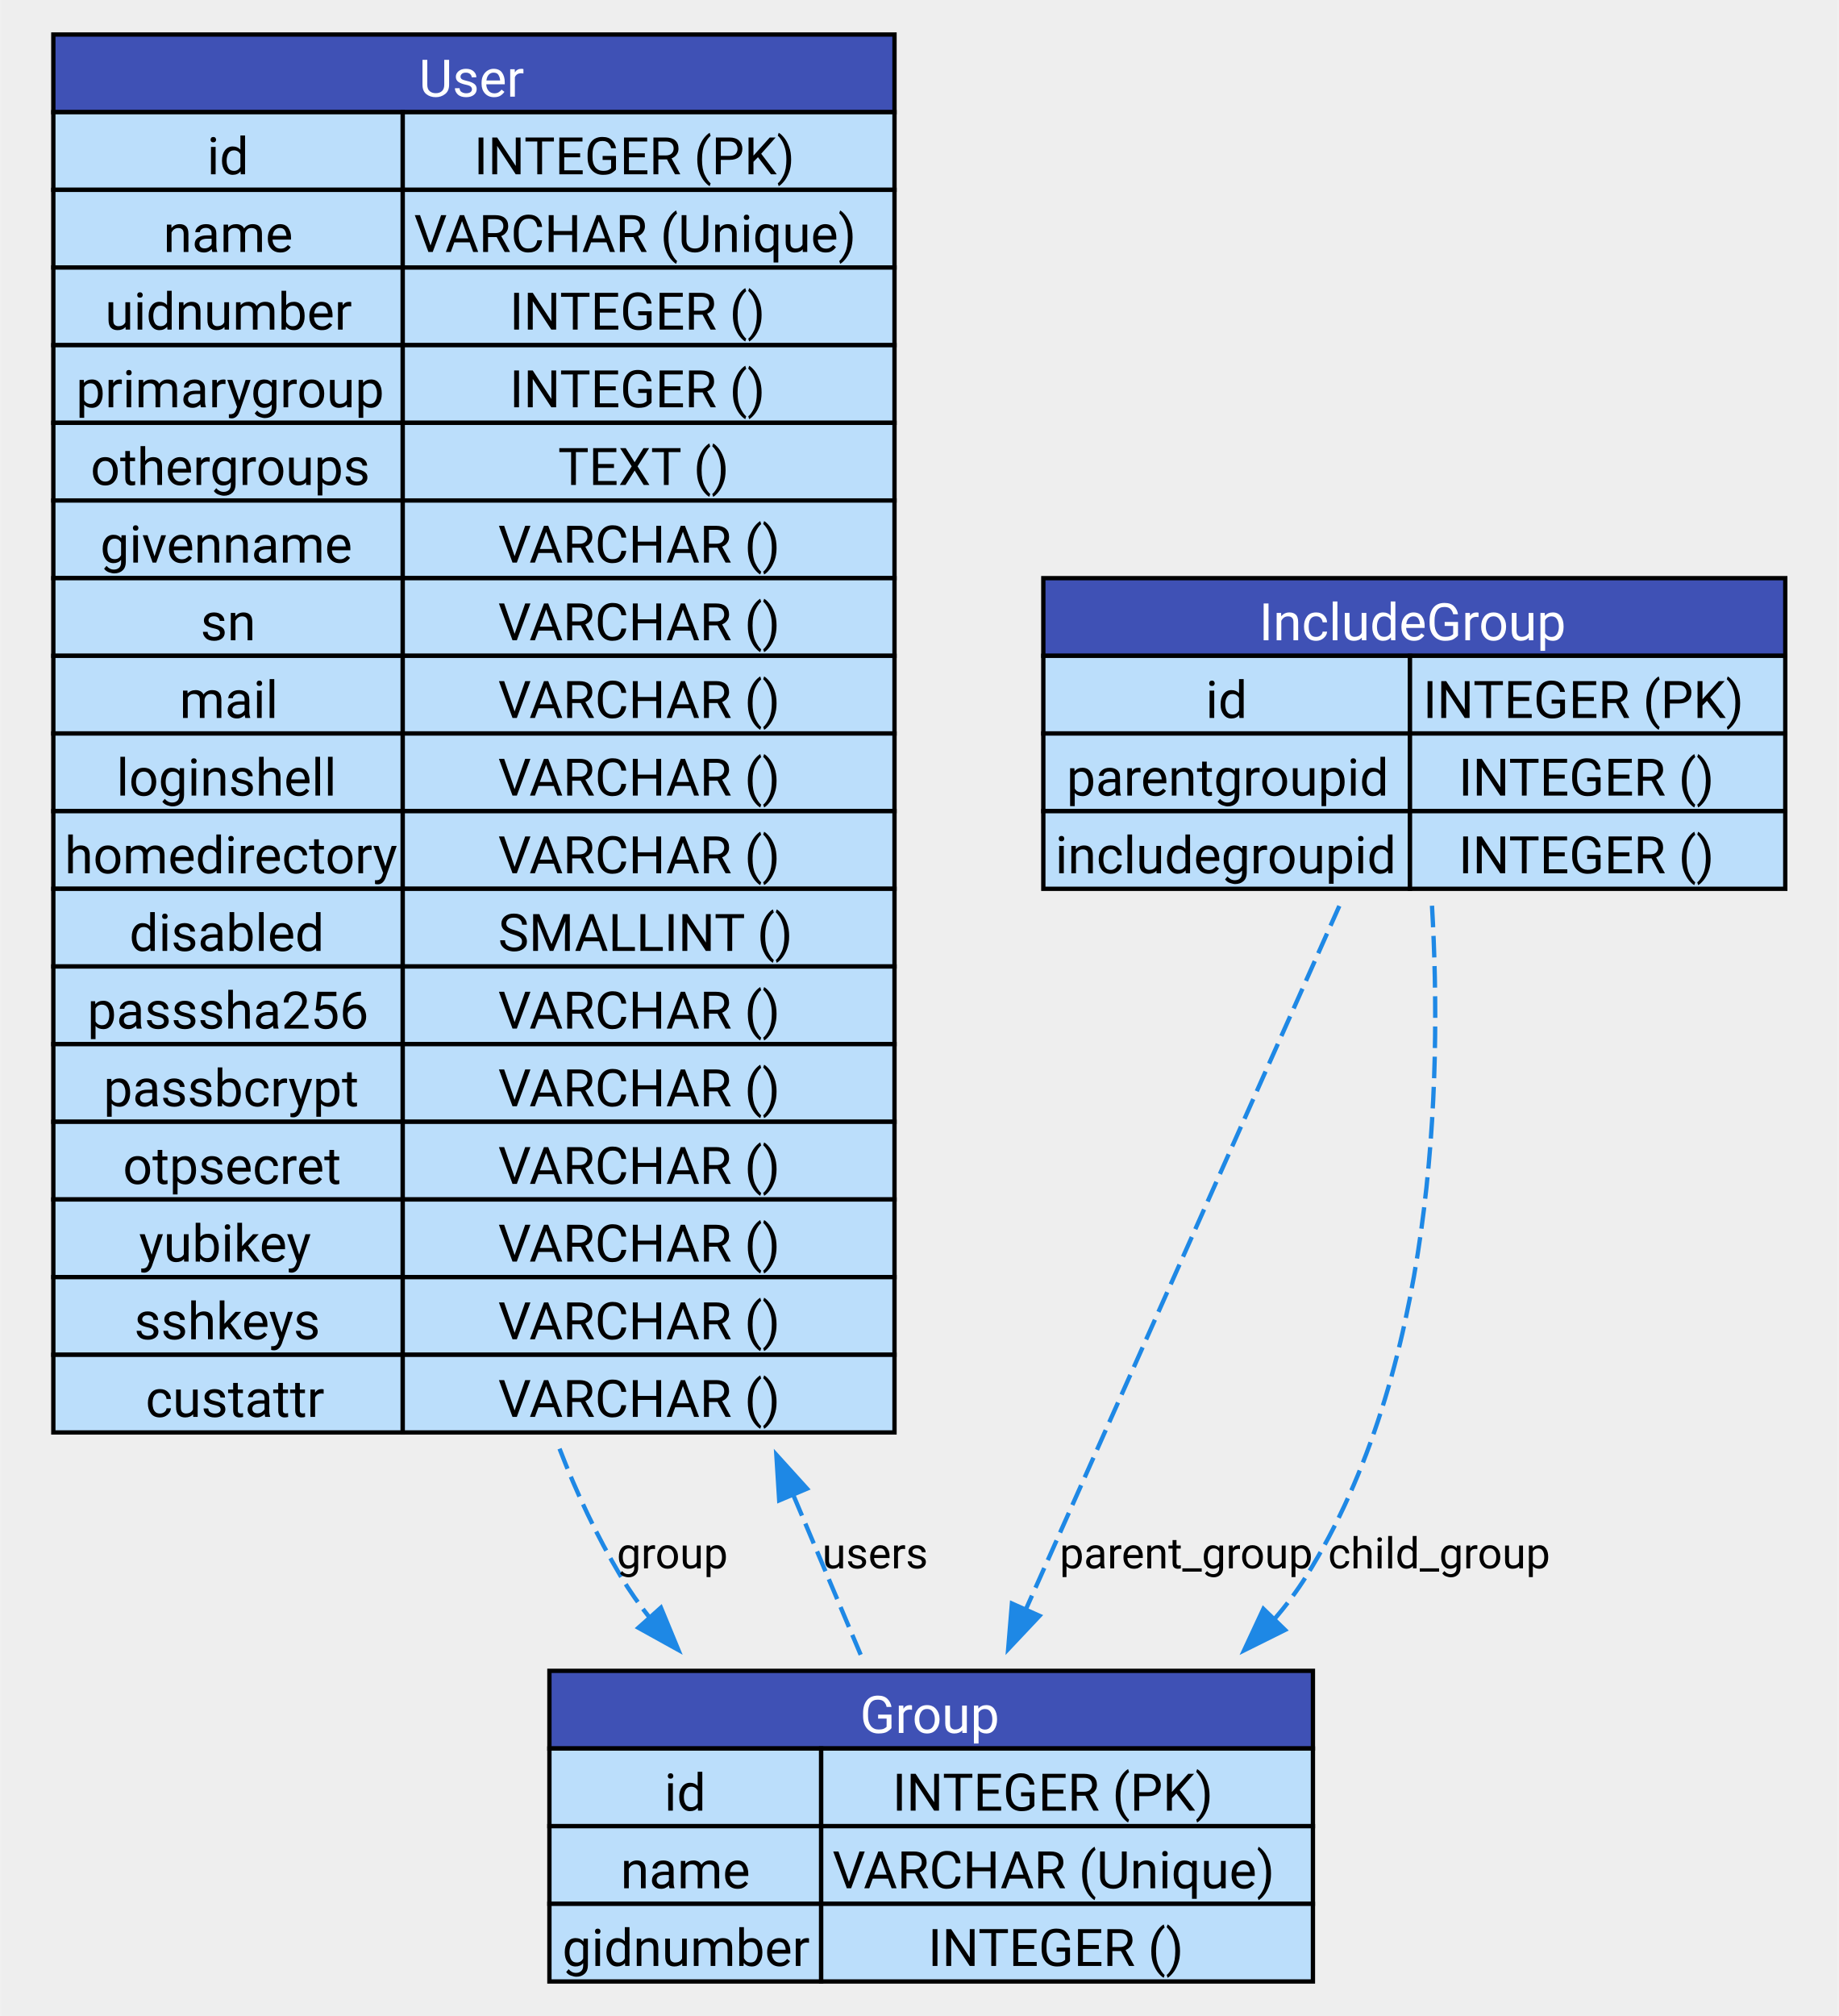
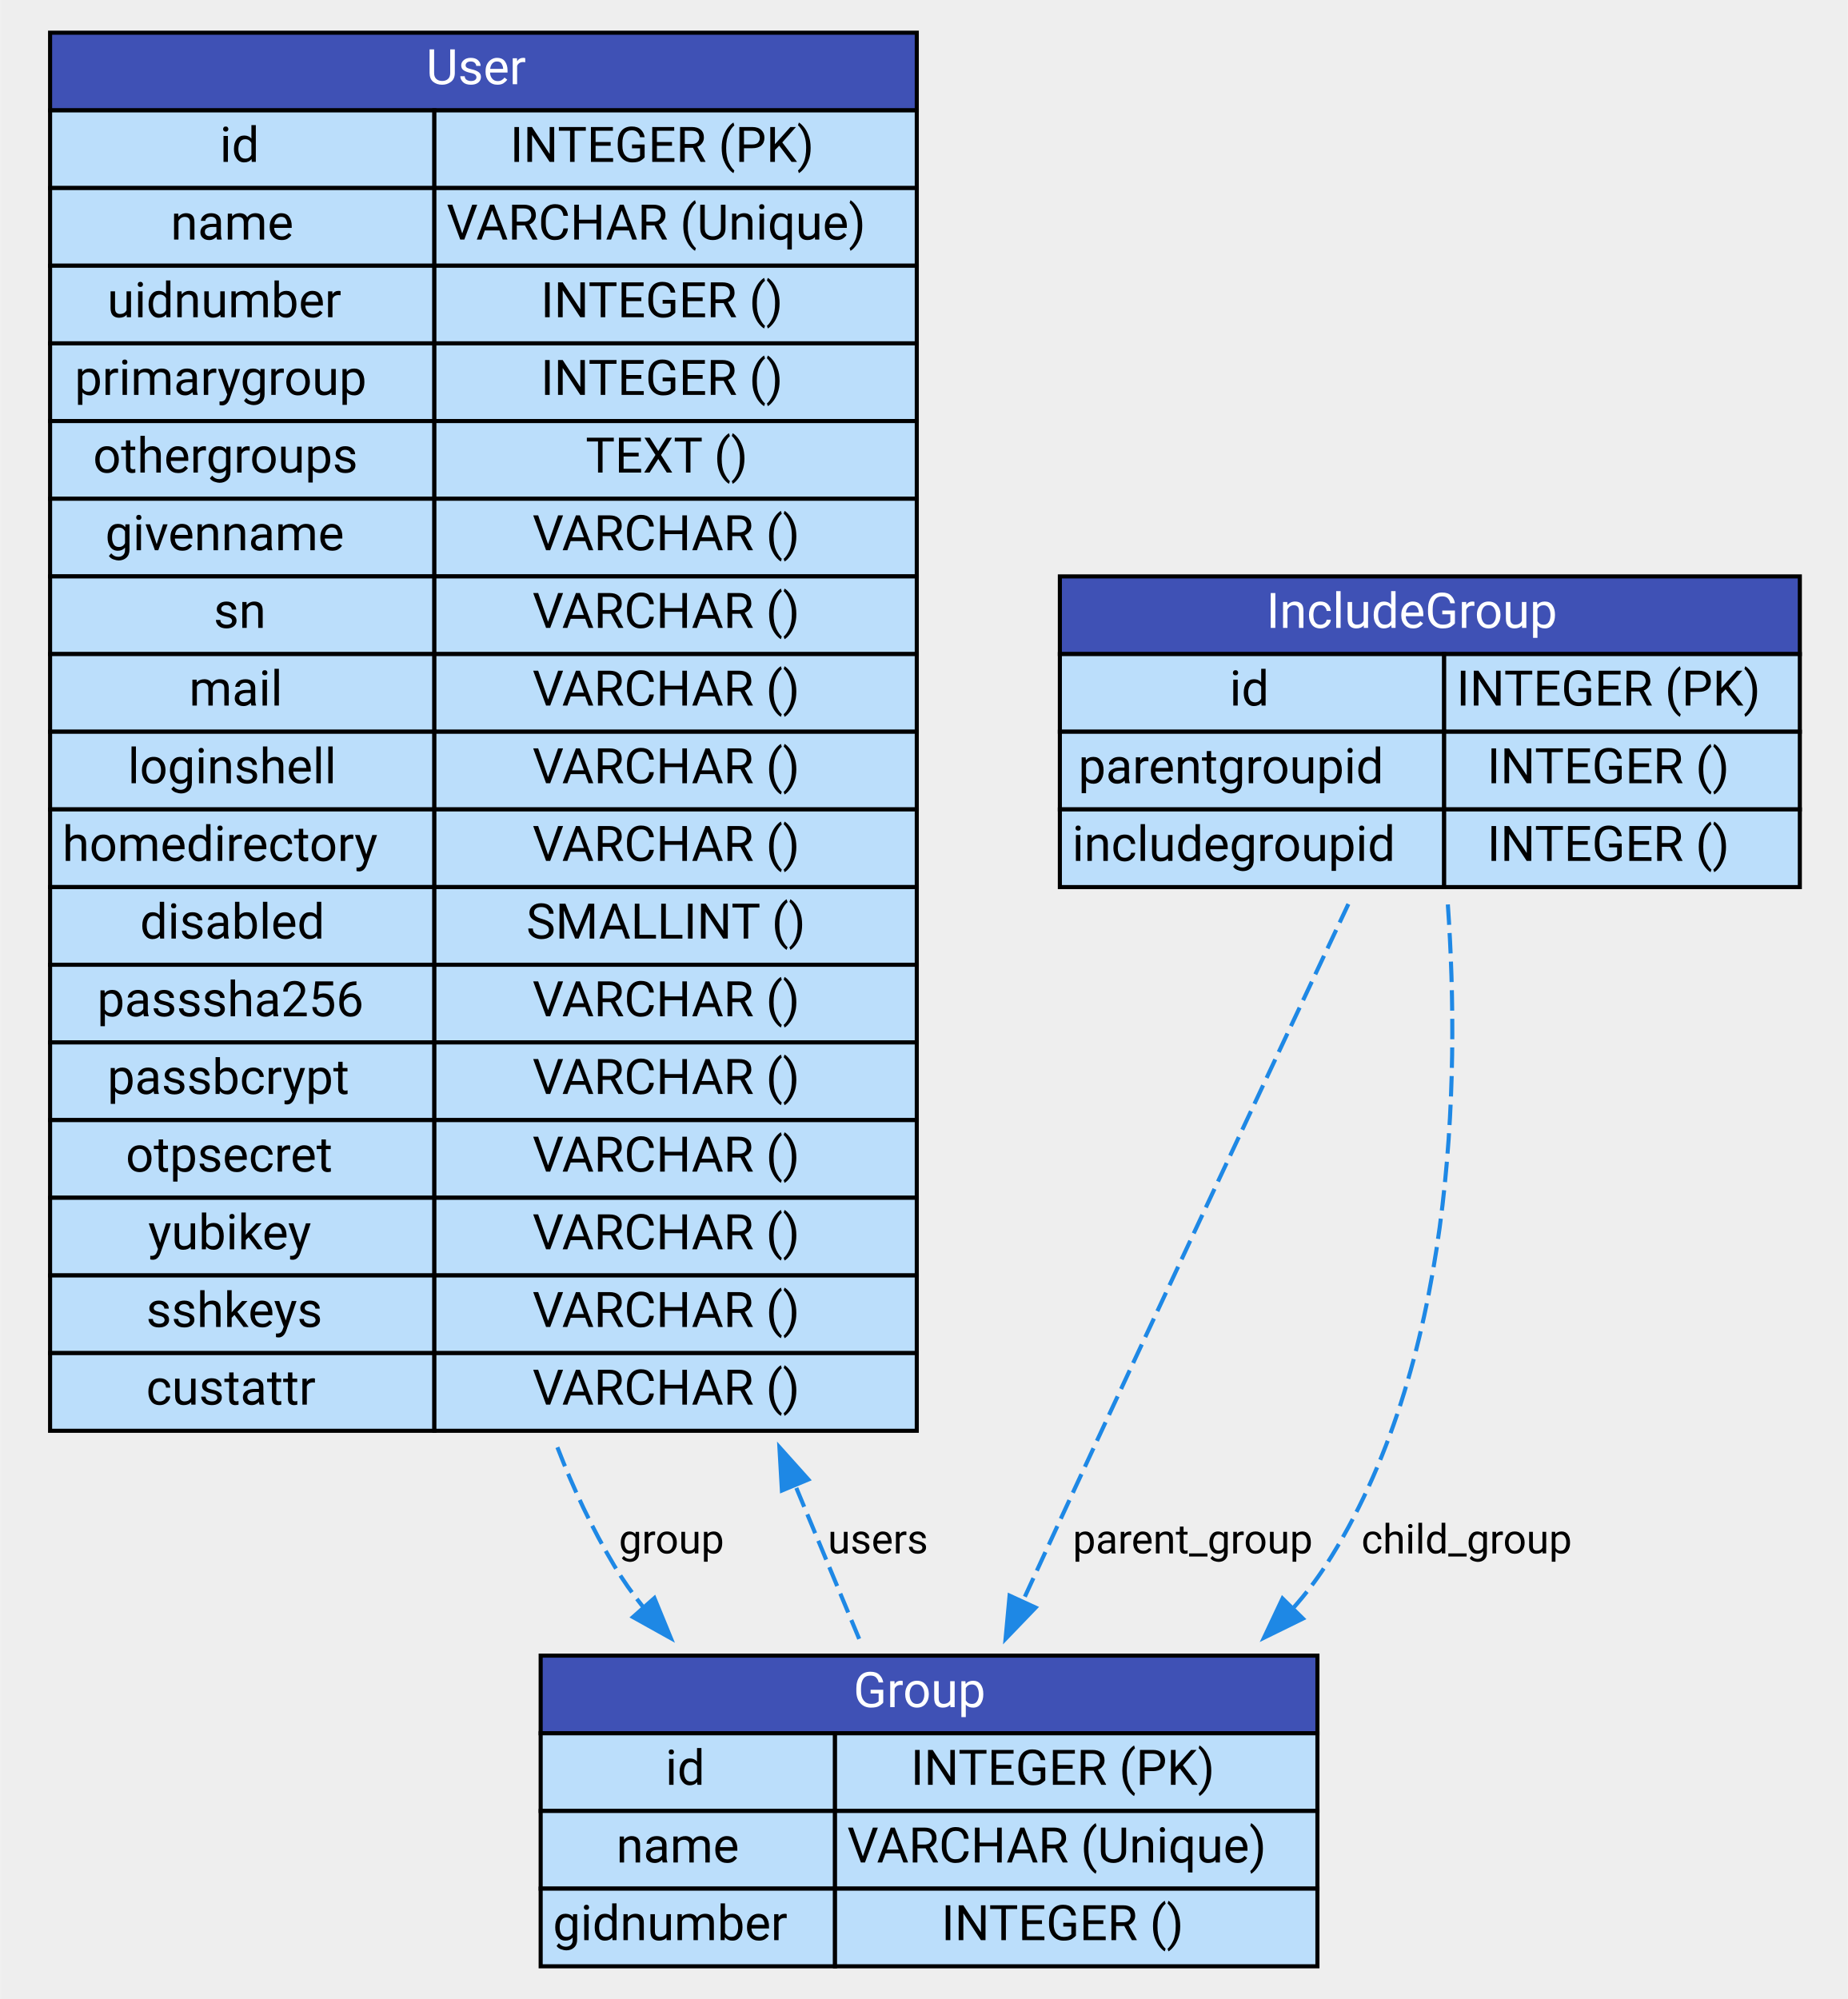
- <svg xmlns="http://www.w3.org/2000/svg" xmlns:xlink="http://www.w3.org/1999/xlink" width="426pt" height="467pt" viewBox="0.00 0.00 425.50 467.25">
-   <g id="graph0" class="graph" transform="scale(1 1) rotate(0) translate(4 463.25)">
-     <polygon fill="#eeeeee" stroke="none" points="-4,4 -4,-463.25 421.5,-463.25 421.5,4 -4,4" />
+ <svg xmlns="http://www.w3.org/2000/svg" xmlns:xlink="http://www.w3.org/1999/xlink" width="452pt" height="489pt" viewBox="0.00 0.00 451.50 489.00">
+   <g id="graph0" class="graph" transform="scale(1 1) rotate(0) translate(4 485)">
+     <polygon fill="#eeeeee" stroke="transparent" points="-4,4 -4,-485 447.5,-485 447.5,4 -4,4" />
    <g id="node1" class="node">
      <g id="a_node1">
        <a xlink:href="http://User_details.html" xlink:title="&lt;TABLE&gt;">
-           <polygon fill="#3f51b5" stroke="none" points="8,-437.25 8,-455.25 203,-455.25 203,-437.25 8,-437.25" />
-           <polygon fill="none" stroke="black" points="8,-437.25 8,-455.25 203,-455.25 203,-437.25 8,-437.25" />
-           <text text-anchor="start" x="92.75" y="-440.85" font-family="Roboto" font-size="12.00" fill="white">User</text>
-           <polygon fill="#bbdefb" stroke="none" points="8,-419.25 8,-437.25 89,-437.25 89,-419.25 8,-419.25" />
-           <polygon fill="none" stroke="black" points="8,-419.25 8,-437.25 89,-437.25 89,-419.25 8,-419.25" />
-           <text text-anchor="start" x="43.62" y="-422.85" font-family="Roboto" font-size="12.00">id</text>
-           <polygon fill="#bbdefb" stroke="none" points="89,-419.25 89,-437.25 203,-437.25 203,-419.25 89,-419.25" />
-           <polygon fill="none" stroke="black" points="89,-419.25 89,-437.25 203,-437.25 203,-419.25 89,-419.25" />
-           <text text-anchor="start" x="105.5" y="-422.85" font-family="Roboto" font-size="12.00">INTEGER (PK)</text>
-           <polygon fill="#bbdefb" stroke="none" points="8,-401.25 8,-419.25 89,-419.25 89,-401.25 8,-401.25" />
-           <polygon fill="none" stroke="black" points="8,-401.25 8,-419.25 89,-419.25 89,-401.25 8,-401.25" />
-           <text text-anchor="start" x="33.5" y="-404.85" font-family="Roboto" font-size="12.00">name</text>
-           <polygon fill="#bbdefb" stroke="none" points="89,-401.25 89,-419.25 203,-419.25 203,-401.25 89,-401.25" />
-           <polygon fill="none" stroke="black" points="89,-401.25 89,-419.25 203,-419.25 203,-401.25 89,-401.25" />
-           <text text-anchor="start" x="91.62" y="-404.85" font-family="Roboto" font-size="12.00">VARCHAR (Unique)</text>
-           <polygon fill="#bbdefb" stroke="none" points="8,-383.25 8,-401.25 89,-401.25 89,-383.25 8,-383.25" />
-           <polygon fill="none" stroke="black" points="8,-383.25 8,-401.25 89,-401.25 89,-383.25 8,-383.25" />
-           <text text-anchor="start" x="20" y="-386.85" font-family="Roboto" font-size="12.00">uidnumber</text>
-           <polygon fill="#bbdefb" stroke="none" points="89,-383.25 89,-401.25 203,-401.25 203,-383.25 89,-383.25" />
-           <polygon fill="none" stroke="black" points="89,-383.25 89,-401.25 203,-401.25 203,-383.25 89,-383.25" />
-           <text text-anchor="start" x="113.75" y="-386.85" font-family="Roboto" font-size="12.00">INTEGER ()</text>
-           <polygon fill="#bbdefb" stroke="none" points="8,-365.25 8,-383.25 89,-383.25 89,-365.25 8,-365.25" />
-           <polygon fill="none" stroke="black" points="8,-365.25 8,-383.25 89,-383.25 89,-365.25 8,-365.25" />
-           <text text-anchor="start" x="13.25" y="-368.85" font-family="Roboto" font-size="12.00">primarygroup</text>
-           <polygon fill="#bbdefb" stroke="none" points="89,-365.25 89,-383.25 203,-383.25 203,-365.25 89,-365.25" />
-           <polygon fill="none" stroke="black" points="89,-365.25 89,-383.25 203,-383.25 203,-365.25 89,-365.25" />
-           <text text-anchor="start" x="113.75" y="-368.85" font-family="Roboto" font-size="12.00">INTEGER ()</text>
-           <polygon fill="#bbdefb" stroke="none" points="8,-347.25 8,-365.25 89,-365.25 89,-347.25 8,-347.25" />
-           <polygon fill="none" stroke="black" points="8,-347.25 8,-365.25 89,-365.25 89,-347.25 8,-347.25" />
-           <text text-anchor="start" x="16.62" y="-350.85" font-family="Roboto" font-size="12.00">othergroups</text>
-           <polygon fill="#bbdefb" stroke="none" points="89,-347.25 89,-365.25 203,-365.25 203,-347.25 89,-347.25" />
-           <polygon fill="none" stroke="black" points="89,-347.25 89,-365.25 203,-365.25 203,-347.25 89,-347.25" />
-           <text text-anchor="start" x="125" y="-350.85" font-family="Roboto" font-size="12.00">TEXT ()</text>
-           <polygon fill="#bbdefb" stroke="none" points="8,-329.25 8,-347.25 89,-347.25 89,-329.25 8,-329.25" />
-           <polygon fill="none" stroke="black" points="8,-329.25 8,-347.25 89,-347.25 89,-329.25 8,-329.25" />
-           <text text-anchor="start" x="18.88" y="-332.85" font-family="Roboto" font-size="12.00">givenname</text>
-           <polygon fill="#bbdefb" stroke="none" points="89,-329.25 89,-347.25 203,-347.25 203,-329.25 89,-329.25" />
-           <polygon fill="none" stroke="black" points="89,-329.25 89,-347.25 203,-347.25 203,-329.25 89,-329.25" />
-           <text text-anchor="start" x="111.12" y="-332.85" font-family="Roboto" font-size="12.00">VARCHAR ()</text>
-           <polygon fill="#bbdefb" stroke="none" points="8,-311.25 8,-329.25 89,-329.25 89,-311.25 8,-311.25" />
-           <polygon fill="none" stroke="black" points="8,-311.25 8,-329.25 89,-329.25 89,-311.25 8,-311.25" />
-           <text text-anchor="start" x="42.12" y="-314.85" font-family="Roboto" font-size="12.00">sn</text>
-           <polygon fill="#bbdefb" stroke="none" points="89,-311.25 89,-329.25 203,-329.25 203,-311.25 89,-311.25" />
-           <polygon fill="none" stroke="black" points="89,-311.25 89,-329.25 203,-329.25 203,-311.25 89,-311.25" />
-           <text text-anchor="start" x="111.12" y="-314.85" font-family="Roboto" font-size="12.00">VARCHAR ()</text>
-           <polygon fill="#bbdefb" stroke="none" points="8,-293.25 8,-311.25 89,-311.25 89,-293.25 8,-293.25" />
-           <polygon fill="none" stroke="black" points="8,-293.25 8,-311.25 89,-311.25 89,-293.25 8,-293.25" />
-           <text text-anchor="start" x="37.25" y="-296.85" font-family="Roboto" font-size="12.00">mail</text>
-           <polygon fill="#bbdefb" stroke="none" points="89,-293.25 89,-311.25 203,-311.25 203,-293.25 89,-293.25" />
-           <polygon fill="none" stroke="black" points="89,-293.25 89,-311.25 203,-311.25 203,-293.25 89,-293.25" />
-           <text text-anchor="start" x="111.12" y="-296.85" font-family="Roboto" font-size="12.00">VARCHAR ()</text>
-           <polygon fill="#bbdefb" stroke="none" points="8,-275.25 8,-293.25 89,-293.25 89,-275.25 8,-275.25" />
-           <polygon fill="none" stroke="black" points="8,-275.25 8,-293.25 89,-293.25 89,-275.25 8,-275.25" />
-           <text text-anchor="start" x="22.62" y="-278.85" font-family="Roboto" font-size="12.00">loginshell</text>
-           <polygon fill="#bbdefb" stroke="none" points="89,-275.25 89,-293.25 203,-293.25 203,-275.25 89,-275.25" />
-           <polygon fill="none" stroke="black" points="89,-275.25 89,-293.25 203,-293.25 203,-275.25 89,-275.25" />
-           <text text-anchor="start" x="111.12" y="-278.85" font-family="Roboto" font-size="12.00">VARCHAR ()</text>
-           <polygon fill="#bbdefb" stroke="none" points="8,-257.25 8,-275.25 89,-275.25 89,-257.25 8,-257.25" />
-           <polygon fill="none" stroke="black" points="8,-257.25 8,-275.25 89,-275.25 89,-257.25 8,-257.25" />
-           <text text-anchor="start" x="10.62" y="-260.85" font-family="Roboto" font-size="12.00">homedirectory</text>
-           <polygon fill="#bbdefb" stroke="none" points="89,-257.25 89,-275.25 203,-275.25 203,-257.25 89,-257.25" />
-           <polygon fill="none" stroke="black" points="89,-257.25 89,-275.25 203,-275.25 203,-257.25 89,-257.25" />
-           <text text-anchor="start" x="111.12" y="-260.85" font-family="Roboto" font-size="12.00">VARCHAR ()</text>
-           <polygon fill="#bbdefb" stroke="none" points="8,-239.25 8,-257.25 89,-257.25 89,-239.25 8,-239.25" />
-           <polygon fill="none" stroke="black" points="8,-239.25 8,-257.25 89,-257.25 89,-239.25 8,-239.25" />
-           <text text-anchor="start" x="25.62" y="-242.85" font-family="Roboto" font-size="12.00">disabled</text>
-           <polygon fill="#bbdefb" stroke="none" points="89,-239.25 89,-257.25 203,-257.25 203,-239.25 89,-239.25" />
-           <polygon fill="none" stroke="black" points="89,-239.25 89,-257.25 203,-257.25 203,-239.25 89,-239.25" />
-           <text text-anchor="start" x="111.12" y="-242.85" font-family="Roboto" font-size="12.00">SMALLINT ()</text>
-           <polygon fill="#bbdefb" stroke="none" points="8,-221.25 8,-239.25 89,-239.25 89,-221.25 8,-221.25" />
-           <polygon fill="none" stroke="black" points="8,-221.25 8,-239.25 89,-239.25 89,-221.25 8,-221.25" />
-           <text text-anchor="start" x="15.88" y="-224.85" font-family="Roboto" font-size="12.00">passsha256</text>
-           <polygon fill="#bbdefb" stroke="none" points="89,-221.25 89,-239.25 203,-239.25 203,-221.25 89,-221.25" />
-           <polygon fill="none" stroke="black" points="89,-221.25 89,-239.25 203,-239.25 203,-221.25 89,-221.25" />
-           <text text-anchor="start" x="111.12" y="-224.85" font-family="Roboto" font-size="12.00">VARCHAR ()</text>
-           <polygon fill="#bbdefb" stroke="none" points="8,-203.25 8,-221.25 89,-221.25 89,-203.25 8,-203.25" />
-           <polygon fill="none" stroke="black" points="8,-203.25 8,-221.25 89,-221.25 89,-203.25 8,-203.25" />
-           <text text-anchor="start" x="19.62" y="-206.85" font-family="Roboto" font-size="12.00">passbcrypt</text>
-           <polygon fill="#bbdefb" stroke="none" points="89,-203.25 89,-221.25 203,-221.25 203,-203.25 89,-203.25" />
-           <polygon fill="none" stroke="black" points="89,-203.25 89,-221.25 203,-221.25 203,-203.25 89,-203.25" />
-           <text text-anchor="start" x="111.12" y="-206.85" font-family="Roboto" font-size="12.00">VARCHAR ()</text>
-           <polygon fill="#bbdefb" stroke="none" points="8,-185.25 8,-203.25 89,-203.25 89,-185.25 8,-185.25" />
-           <polygon fill="none" stroke="black" points="8,-185.25 8,-203.25 89,-203.25 89,-185.25 8,-185.25" />
-           <text text-anchor="start" x="24.12" y="-188.85" font-family="Roboto" font-size="12.00">otpsecret</text>
-           <polygon fill="#bbdefb" stroke="none" points="89,-185.25 89,-203.25 203,-203.25 203,-185.25 89,-185.25" />
-           <polygon fill="none" stroke="black" points="89,-185.25 89,-203.25 203,-203.25 203,-185.25 89,-185.25" />
-           <text text-anchor="start" x="111.12" y="-188.85" font-family="Roboto" font-size="12.00">VARCHAR ()</text>
-           <polygon fill="#bbdefb" stroke="none" points="8,-167.25 8,-185.25 89,-185.25 89,-167.25 8,-167.25" />
-           <polygon fill="none" stroke="black" points="8,-167.25 8,-185.25 89,-185.25 89,-167.25 8,-167.25" />
-           <text text-anchor="start" x="27.88" y="-170.85" font-family="Roboto" font-size="12.00">yubikey</text>
-           <polygon fill="#bbdefb" stroke="none" points="89,-167.25 89,-185.25 203,-185.25 203,-167.25 89,-167.25" />
-           <polygon fill="none" stroke="black" points="89,-167.25 89,-185.25 203,-185.25 203,-167.25 89,-167.25" />
-           <text text-anchor="start" x="111.12" y="-170.85" font-family="Roboto" font-size="12.00">VARCHAR ()</text>
-           <polygon fill="#bbdefb" stroke="none" points="8,-149.25 8,-167.25 89,-167.25 89,-149.25 8,-149.25" />
-           <polygon fill="none" stroke="black" points="8,-149.25 8,-167.25 89,-167.25 89,-149.25 8,-149.25" />
-           <text text-anchor="start" x="26.75" y="-152.85" font-family="Roboto" font-size="12.00">sshkeys</text>
-           <polygon fill="#bbdefb" stroke="none" points="89,-149.25 89,-167.25 203,-167.25 203,-149.25 89,-149.25" />
-           <polygon fill="none" stroke="black" points="89,-149.25 89,-167.25 203,-167.25 203,-149.25 89,-149.25" />
-           <text text-anchor="start" x="111.12" y="-152.85" font-family="Roboto" font-size="12.00">VARCHAR ()</text>
-           <polygon fill="#bbdefb" stroke="none" points="8,-131.25 8,-149.25 89,-149.25 89,-131.25 8,-131.25" />
-           <polygon fill="none" stroke="black" points="8,-131.25 8,-149.25 89,-149.25 89,-131.25 8,-131.25" />
-           <text text-anchor="start" x="29.38" y="-134.85" font-family="Roboto" font-size="12.00">custattr</text>
-           <polygon fill="#bbdefb" stroke="none" points="89,-131.25 89,-149.25 203,-149.25 203,-131.25 89,-131.25" />
-           <polygon fill="none" stroke="black" points="89,-131.25 89,-149.25 203,-149.25 203,-131.25 89,-131.25" />
-           <text text-anchor="start" x="111.12" y="-134.85" font-family="Roboto" font-size="12.00">VARCHAR ()</text>
+           <polygon fill="#3f51b5" stroke="transparent" points="8,-458 8,-477 220,-477 220,-458 8,-458" />
+           <polygon fill="none" stroke="black" points="8,-458 8,-477 220,-477 220,-458 8,-458" />
+           <text text-anchor="start" x="100" y="-464.4" font-family="Roboto" font-size="12.00" fill="white">User</text>
+           <polygon fill="#bbdefb" stroke="transparent" points="8,-439 8,-458 102,-458 102,-439 8,-439" />
+           <polygon fill="none" stroke="black" points="8,-439 8,-458 102,-458 102,-439 8,-439" />
+           <text text-anchor="start" x="49.5" y="-445.4" font-family="Roboto" font-size="12.00">id</text>
+           <polygon fill="#bbdefb" stroke="transparent" points="102,-439 102,-458 220,-458 220,-439 102,-439" />
+           <polygon fill="none" stroke="black" points="102,-439 102,-458 220,-458 220,-439 102,-439" />
+           <text text-anchor="start" x="120.5" y="-445.4" font-family="Roboto" font-size="12.00">INTEGER (PK)</text>
+           <polygon fill="#bbdefb" stroke="transparent" points="8,-420 8,-439 102,-439 102,-420 8,-420" />
+           <polygon fill="none" stroke="black" points="8,-420 8,-439 102,-439 102,-420 8,-420" />
+           <text text-anchor="start" x="37.5" y="-426.4" font-family="Roboto" font-size="12.00">name</text>
+           <polygon fill="#bbdefb" stroke="transparent" points="102,-420 102,-439 220,-439 220,-420 102,-420" />
+           <polygon fill="none" stroke="black" points="102,-420 102,-439 220,-439 220,-420 102,-420" />
+           <text text-anchor="start" x="105" y="-426.4" font-family="Roboto" font-size="12.00">VARCHAR (Unique)</text>
+           <polygon fill="#bbdefb" stroke="transparent" points="8,-401 8,-420 102,-420 102,-401 8,-401" />
+           <polygon fill="none" stroke="black" points="8,-401 8,-420 102,-420 102,-401 8,-401" />
+           <text text-anchor="start" x="22" y="-407.4" font-family="Roboto" font-size="12.00">uidnumber</text>
+           <polygon fill="#bbdefb" stroke="transparent" points="102,-401 102,-420 220,-420 220,-401 102,-401" />
+           <polygon fill="none" stroke="black" points="102,-401 102,-420 220,-420 220,-401 102,-401" />
+           <text text-anchor="start" x="128" y="-407.4" font-family="Roboto" font-size="12.00">INTEGER ()</text>
+           <polygon fill="#bbdefb" stroke="transparent" points="8,-382 8,-401 102,-401 102,-382 8,-382" />
+           <polygon fill="none" stroke="black" points="8,-382 8,-401 102,-401 102,-382 8,-382" />
+           <text text-anchor="start" x="14" y="-388.4" font-family="Roboto" font-size="12.00">primarygroup</text>
+           <polygon fill="#bbdefb" stroke="transparent" points="102,-382 102,-401 220,-401 220,-382 102,-382" />
+           <polygon fill="none" stroke="black" points="102,-382 102,-401 220,-401 220,-382 102,-382" />
+           <text text-anchor="start" x="128" y="-388.4" font-family="Roboto" font-size="12.00">INTEGER ()</text>
+           <polygon fill="#bbdefb" stroke="transparent" points="8,-363 8,-382 102,-382 102,-363 8,-363" />
+           <polygon fill="none" stroke="black" points="8,-363 8,-382 102,-382 102,-363 8,-363" />
+           <text text-anchor="start" x="18.5" y="-369.4" font-family="Roboto" font-size="12.00">othergroups</text>
+           <polygon fill="#bbdefb" stroke="transparent" points="102,-363 102,-382 220,-382 220,-363 102,-363" />
+           <polygon fill="none" stroke="black" points="102,-363 102,-382 220,-382 220,-363 102,-363" />
+           <text text-anchor="start" x="139" y="-369.4" font-family="Roboto" font-size="12.00">TEXT ()</text>
+           <polygon fill="#bbdefb" stroke="transparent" points="8,-344 8,-363 102,-363 102,-344 8,-344" />
+           <polygon fill="none" stroke="black" points="8,-344 8,-363 102,-363 102,-344 8,-344" />
+           <text text-anchor="start" x="21.5" y="-350.4" font-family="Roboto" font-size="12.00">givenname</text>
+           <polygon fill="#bbdefb" stroke="transparent" points="102,-344 102,-363 220,-363 220,-344 102,-344" />
+           <polygon fill="none" stroke="black" points="102,-344 102,-363 220,-363 220,-344 102,-344" />
+           <text text-anchor="start" x="126" y="-350.4" font-family="Roboto" font-size="12.00">VARCHAR ()</text>
+           <polygon fill="#bbdefb" stroke="transparent" points="8,-325 8,-344 102,-344 102,-325 8,-325" />
+           <polygon fill="none" stroke="black" points="8,-325 8,-344 102,-344 102,-325 8,-325" />
+           <text text-anchor="start" x="48" y="-331.4" font-family="Roboto" font-size="12.00">sn</text>
+           <polygon fill="#bbdefb" stroke="transparent" points="102,-325 102,-344 220,-344 220,-325 102,-325" />
+           <polygon fill="none" stroke="black" points="102,-325 102,-344 220,-344 220,-325 102,-325" />
+           <text text-anchor="start" x="126" y="-331.4" font-family="Roboto" font-size="12.00">VARCHAR ()</text>
+           <polygon fill="#bbdefb" stroke="transparent" points="8,-306 8,-325 102,-325 102,-306 8,-306" />
+           <polygon fill="none" stroke="black" points="8,-306 8,-325 102,-325 102,-306 8,-306" />
+           <text text-anchor="start" x="42" y="-312.4" font-family="Roboto" font-size="12.00">mail</text>
+           <polygon fill="#bbdefb" stroke="transparent" points="102,-306 102,-325 220,-325 220,-306 102,-306" />
+           <polygon fill="none" stroke="black" points="102,-306 102,-325 220,-325 220,-306 102,-306" />
+           <text text-anchor="start" x="126" y="-312.4" font-family="Roboto" font-size="12.00">VARCHAR ()</text>
+           <polygon fill="#bbdefb" stroke="transparent" points="8,-287 8,-306 102,-306 102,-287 8,-287" />
+           <polygon fill="none" stroke="black" points="8,-287 8,-306 102,-306 102,-287 8,-287" />
+           <text text-anchor="start" x="27" y="-293.4" font-family="Roboto" font-size="12.00">loginshell</text>
+           <polygon fill="#bbdefb" stroke="transparent" points="102,-287 102,-306 220,-306 220,-287 102,-287" />
+           <polygon fill="none" stroke="black" points="102,-287 102,-306 220,-306 220,-287 102,-287" />
+           <text text-anchor="start" x="126" y="-293.4" font-family="Roboto" font-size="12.00">VARCHAR ()</text>
+           <polygon fill="#bbdefb" stroke="transparent" points="8,-268 8,-287 102,-287 102,-268 8,-268" />
+           <polygon fill="none" stroke="black" points="8,-268 8,-287 102,-287 102,-268 8,-268" />
+           <text text-anchor="start" x="11" y="-274.4" font-family="Roboto" font-size="12.00">homedirectory</text>
+           <polygon fill="#bbdefb" stroke="transparent" points="102,-268 102,-287 220,-287 220,-268 102,-268" />
+           <polygon fill="none" stroke="black" points="102,-268 102,-287 220,-287 220,-268 102,-268" />
+           <text text-anchor="start" x="126" y="-274.4" font-family="Roboto" font-size="12.00">VARCHAR ()</text>
+           <polygon fill="#bbdefb" stroke="transparent" points="8,-249 8,-268 102,-268 102,-249 8,-249" />
+           <polygon fill="none" stroke="black" points="8,-249 8,-268 102,-268 102,-249 8,-249" />
+           <text text-anchor="start" x="30" y="-255.4" font-family="Roboto" font-size="12.00">disabled</text>
+           <polygon fill="#bbdefb" stroke="transparent" points="102,-249 102,-268 220,-268 220,-249 102,-249" />
+           <polygon fill="none" stroke="black" points="102,-249 102,-268 220,-268 220,-249 102,-249" />
+           <text text-anchor="start" x="124.5" y="-255.4" font-family="Roboto" font-size="12.00">SMALLINT ()</text>
+           <polygon fill="#bbdefb" stroke="transparent" points="8,-230 8,-249 102,-249 102,-230 8,-230" />
+           <polygon fill="none" stroke="black" points="8,-230 8,-249 102,-249 102,-230 8,-230" />
+           <text text-anchor="start" x="19.5" y="-236.4" font-family="Roboto" font-size="12.00">passsha256</text>
+           <polygon fill="#bbdefb" stroke="transparent" points="102,-230 102,-249 220,-249 220,-230 102,-230" />
+           <polygon fill="none" stroke="black" points="102,-230 102,-249 220,-249 220,-230 102,-230" />
+           <text text-anchor="start" x="126" y="-236.4" font-family="Roboto" font-size="12.00">VARCHAR ()</text>
+           <polygon fill="#bbdefb" stroke="transparent" points="8,-211 8,-230 102,-230 102,-211 8,-211" />
+           <polygon fill="none" stroke="black" points="8,-211 8,-230 102,-230 102,-211 8,-211" />
+           <text text-anchor="start" x="22" y="-217.4" font-family="Roboto" font-size="12.00">passbcrypt</text>
+           <polygon fill="#bbdefb" stroke="transparent" points="102,-211 102,-230 220,-230 220,-211 102,-211" />
+           <polygon fill="none" stroke="black" points="102,-211 102,-230 220,-230 220,-211 102,-211" />
+           <text text-anchor="start" x="126" y="-217.4" font-family="Roboto" font-size="12.00">VARCHAR ()</text>
+           <polygon fill="#bbdefb" stroke="transparent" points="8,-192 8,-211 102,-211 102,-192 8,-192" />
+           <polygon fill="none" stroke="black" points="8,-192 8,-211 102,-211 102,-192 8,-192" />
+           <text text-anchor="start" x="26.5" y="-198.4" font-family="Roboto" font-size="12.00">otpsecret</text>
+           <polygon fill="#bbdefb" stroke="transparent" points="102,-192 102,-211 220,-211 220,-192 102,-192" />
+           <polygon fill="none" stroke="black" points="102,-192 102,-211 220,-211 220,-192 102,-192" />
+           <text text-anchor="start" x="126" y="-198.4" font-family="Roboto" font-size="12.00">VARCHAR ()</text>
+           <polygon fill="#bbdefb" stroke="transparent" points="8,-173 8,-192 102,-192 102,-173 8,-173" />
+           <polygon fill="none" stroke="black" points="8,-173 8,-192 102,-192 102,-173 8,-173" />
+           <text text-anchor="start" x="32" y="-179.4" font-family="Roboto" font-size="12.00">yubikey</text>
+           <polygon fill="#bbdefb" stroke="transparent" points="102,-173 102,-192 220,-192 220,-173 102,-173" />
+           <polygon fill="none" stroke="black" points="102,-173 102,-192 220,-192 220,-173 102,-173" />
+           <text text-anchor="start" x="126" y="-179.4" font-family="Roboto" font-size="12.00">VARCHAR ()</text>
+           <polygon fill="#bbdefb" stroke="transparent" points="8,-154 8,-173 102,-173 102,-154 8,-154" />
+           <polygon fill="none" stroke="black" points="8,-154 8,-173 102,-173 102,-154 8,-154" />
+           <text text-anchor="start" x="31.5" y="-160.4" font-family="Roboto" font-size="12.00">sshkeys</text>
+           <polygon fill="#bbdefb" stroke="transparent" points="102,-154 102,-173 220,-173 220,-154 102,-154" />
+           <polygon fill="none" stroke="black" points="102,-154 102,-173 220,-173 220,-154 102,-154" />
+           <text text-anchor="start" x="126" y="-160.4" font-family="Roboto" font-size="12.00">VARCHAR ()</text>
+           <polygon fill="#bbdefb" stroke="transparent" points="8,-135 8,-154 102,-154 102,-135 8,-135" />
+           <polygon fill="none" stroke="black" points="8,-135 8,-154 102,-154 102,-135 8,-135" />
+           <text text-anchor="start" x="31.5" y="-141.4" font-family="Roboto" font-size="12.00">custattr</text>
+           <polygon fill="#bbdefb" stroke="transparent" points="102,-135 102,-154 220,-154 220,-135 102,-135" />
+           <polygon fill="none" stroke="black" points="102,-135 102,-154 220,-154 220,-135 102,-135" />
+           <text text-anchor="start" x="126" y="-141.4" font-family="Roboto" font-size="12.00">VARCHAR ()</text>
        </a>
      </g>
    </g>
    <g id="node2" class="node">
      <g id="a_node2">
        <a xlink:href="http://Group_details.html" xlink:title="&lt;TABLE&gt;">
-           <polygon fill="#3f51b5" stroke="none" points="123,-58 123,-76 300,-76 300,-58 123,-58" />
-           <polygon fill="none" stroke="black" points="123,-58 123,-76 300,-76 300,-58 123,-58" />
-           <text text-anchor="start" x="195" y="-61.6" font-family="Roboto" font-size="12.00" fill="white">Group</text>
-           <polygon fill="#bbdefb" stroke="none" points="123,-40 123,-58 186,-58 186,-40 123,-40" />
-           <polygon fill="none" stroke="black" points="123,-40 123,-58 186,-58 186,-40 123,-40" />
-           <text text-anchor="start" x="149.62" y="-43.6" font-family="Roboto" font-size="12.00">id</text>
-           <polygon fill="#bbdefb" stroke="none" points="186,-40 186,-58 300,-58 300,-40 186,-40" />
-           <polygon fill="none" stroke="black" points="186,-40 186,-58 300,-58 300,-40 186,-40" />
-           <text text-anchor="start" x="202.5" y="-43.6" font-family="Roboto" font-size="12.00">INTEGER (PK)</text>
-           <polygon fill="#bbdefb" stroke="none" points="123,-22 123,-40 186,-40 186,-22 123,-22" />
-           <polygon fill="none" stroke="black" points="123,-22 123,-40 186,-40 186,-22 123,-22" />
-           <text text-anchor="start" x="139.5" y="-25.6" font-family="Roboto" font-size="12.00">name</text>
-           <polygon fill="#bbdefb" stroke="none" points="186,-22 186,-40 300,-40 300,-22 186,-22" />
-           <polygon fill="none" stroke="black" points="186,-22 186,-40 300,-40 300,-22 186,-22" />
-           <text text-anchor="start" x="188.62" y="-25.6" font-family="Roboto" font-size="12.00">VARCHAR (Unique)</text>
-           <polygon fill="#bbdefb" stroke="none" points="123,-4 123,-22 186,-22 186,-4 123,-4" />
-           <polygon fill="none" stroke="black" points="123,-4 123,-22 186,-22 186,-4 123,-4" />
-           <text text-anchor="start" x="126" y="-7.6" font-family="Roboto" font-size="12.00">gidnumber</text>
-           <polygon fill="#bbdefb" stroke="none" points="186,-4 186,-22 300,-22 300,-4 186,-4" />
-           <polygon fill="none" stroke="black" points="186,-4 186,-22 300,-22 300,-4 186,-4" />
-           <text text-anchor="start" x="210.75" y="-7.6" font-family="Roboto" font-size="12.00">INTEGER ()</text>
+           <polygon fill="#3f51b5" stroke="transparent" points="128,-61 128,-80 318,-80 318,-61 128,-61" />
+           <polygon fill="none" stroke="black" points="128,-61 128,-80 318,-80 318,-61 128,-61" />
+           <text text-anchor="start" x="204.5" y="-67.4" font-family="Roboto" font-size="12.00" fill="white">Group</text>
+           <polygon fill="#bbdefb" stroke="transparent" points="128,-42 128,-61 200,-61 200,-42 128,-42" />
+           <polygon fill="none" stroke="black" points="128,-42 128,-61 200,-61 200,-42 128,-42" />
+           <text text-anchor="start" x="158.5" y="-48.4" font-family="Roboto" font-size="12.00">id</text>
+           <polygon fill="#bbdefb" stroke="transparent" points="200,-42 200,-61 318,-61 318,-42 200,-42" />
+           <polygon fill="none" stroke="black" points="200,-42 200,-61 318,-61 318,-42 200,-42" />
+           <text text-anchor="start" x="218.5" y="-48.4" font-family="Roboto" font-size="12.00">INTEGER (PK)</text>
+           <polygon fill="#bbdefb" stroke="transparent" points="128,-23 128,-42 200,-42 200,-23 128,-23" />
+           <polygon fill="none" stroke="black" points="128,-23 128,-42 200,-42 200,-23 128,-23" />
+           <text text-anchor="start" x="146.5" y="-29.4" font-family="Roboto" font-size="12.00">name</text>
+           <polygon fill="#bbdefb" stroke="transparent" points="200,-23 200,-42 318,-42 318,-23 200,-23" />
+           <polygon fill="none" stroke="black" points="200,-23 200,-42 318,-42 318,-23 200,-23" />
+           <text text-anchor="start" x="203" y="-29.4" font-family="Roboto" font-size="12.00">VARCHAR (Unique)</text>
+           <polygon fill="#bbdefb" stroke="transparent" points="128,-4 128,-23 200,-23 200,-4 128,-4" />
+           <polygon fill="none" stroke="black" points="128,-4 128,-23 200,-23 200,-4 128,-4" />
+           <text text-anchor="start" x="131" y="-10.4" font-family="Roboto" font-size="12.00">gidnumber</text>
+           <polygon fill="#bbdefb" stroke="transparent" points="200,-4 200,-23 318,-23 318,-4 200,-4" />
+           <polygon fill="none" stroke="black" points="200,-4 200,-23 318,-23 318,-4 200,-4" />
+           <text text-anchor="start" x="226" y="-10.4" font-family="Roboto" font-size="12.00">INTEGER ()</text>
        </a>
      </g>
    </g>
    <g id="edge1" class="edge">
      <g id="a_edge1">
        <a xlink:title="Relation between User and Group">
-           <path fill="none" stroke="#1e88e5" stroke-dasharray="5,2" d="M125.35,-127.48C129.31,-117.19 133.98,-107.27 139.5,-98 141.52,-94.61 143.82,-91.34 146.33,-88.21" />
-           <polygon fill="#1e88e5" stroke="#1e88e5" points="148.85,-90.64 152.89,-80.85 143.63,-85.98 148.85,-90.64" />
-         </a>
-       </g>
-       <text text-anchor="middle" x="151.5" y="-99.75" font-family="Roboto" font-size="10.00">group</text>
+           <path fill="none" stroke="#1e88e5" stroke-dasharray="5,2" d="M132.09,-130.96C135.98,-120.87 140.57,-111.12 146,-102 148.07,-98.52 150.43,-95.17 153.02,-91.96" />
+           <polygon fill="#1e88e5" stroke="#1e88e5" points="155.82,-94.07 159.84,-84.27 150.58,-89.43 155.82,-94.07" />
+         </a>
+       </g>
+       <text text-anchor="middle" x="160" y="-105" font-family="Roboto" font-size="10.00">group</text>
    </g>
    <g id="edge2" class="edge">
      <g id="a_edge2">
        <a xlink:title="Relation between Group and User">
-           <path fill="none" stroke="#1e88e5" stroke-dasharray="5,2" d="M195.16,-79.73C190.55,-90.67 185.21,-103.33 179.47,-116.91" />
-           <polygon fill="#1e88e5" stroke="#1e88e5" points="176.27,-115.5 175.61,-126.07 182.72,-118.22 176.27,-115.5" />
-         </a>
-       </g>
-       <text text-anchor="middle" x="198.5" y="-99.75" font-family="Roboto" font-size="10.00">users</text>
+           <path fill="none" stroke="#1e88e5" stroke-dasharray="5,2" d="M205.91,-84.09C201.31,-95.13 196.03,-107.82 190.37,-121.42" />
+           <polygon fill="#1e88e5" stroke="#1e88e5" points="187.01,-120.39 186.4,-130.97 193.47,-123.08 187.01,-120.39" />
+         </a>
+       </g>
+       <text text-anchor="middle" x="210.5" y="-105" font-family="Roboto" font-size="10.00">users</text>
    </g>
    <g id="node3" class="node">
      <g id="a_node3">
        <a xlink:href="http://IncludeGroup_details.html" xlink:title="&lt;TABLE&gt;">
-           <polygon fill="#3f51b5" stroke="none" points="237.5,-311.25 237.5,-329.25 409.5,-329.25 409.5,-311.25 237.5,-311.25" />
-           <polygon fill="none" stroke="black" points="237.5,-311.25 237.5,-329.25 409.5,-329.25 409.5,-311.25 237.5,-311.25" />
-           <text text-anchor="start" x="287.5" y="-314.85" font-family="Roboto" font-size="12.00" fill="white">IncludeGroup</text>
-           <polygon fill="#bbdefb" stroke="none" points="237.5,-293.25 237.5,-311.25 322.5,-311.25 322.5,-293.25 237.5,-293.25" />
-           <polygon fill="none" stroke="black" points="237.5,-293.25 237.5,-311.25 322.5,-311.25 322.5,-293.25 237.5,-293.25" />
-           <text text-anchor="start" x="275.12" y="-296.85" font-family="Roboto" font-size="12.00">id</text>
-           <polygon fill="#bbdefb" stroke="none" points="322.5,-293.25 322.5,-311.25 409.5,-311.25 409.5,-293.25 322.5,-293.25" />
-           <polygon fill="none" stroke="black" points="322.5,-293.25 322.5,-311.25 409.5,-311.25 409.5,-293.25 322.5,-293.25" />
-           <text text-anchor="start" x="325.5" y="-296.85" font-family="Roboto" font-size="12.00">INTEGER (PK)</text>
-           <polygon fill="#bbdefb" stroke="none" points="237.5,-275.25 237.5,-293.25 322.5,-293.25 322.5,-275.25 237.5,-275.25" />
-           <polygon fill="none" stroke="black" points="237.5,-275.25 237.5,-293.25 322.5,-293.25 322.5,-275.25 237.5,-275.25" />
-           <text text-anchor="start" x="242.88" y="-278.85" font-family="Roboto" font-size="12.00">parentgroupid</text>
-           <polygon fill="#bbdefb" stroke="none" points="322.5,-275.25 322.5,-293.25 409.5,-293.25 409.5,-275.25 322.5,-275.25" />
-           <polygon fill="none" stroke="black" points="322.5,-275.25 322.5,-293.25 409.5,-293.25 409.5,-275.25 322.5,-275.25" />
-           <text text-anchor="start" x="333.75" y="-278.85" font-family="Roboto" font-size="12.00">INTEGER ()</text>
-           <polygon fill="#bbdefb" stroke="none" points="237.5,-257.25 237.5,-275.25 322.5,-275.25 322.5,-257.25 237.5,-257.25" />
-           <polygon fill="none" stroke="black" points="237.5,-257.25 237.5,-275.25 322.5,-275.25 322.5,-257.25 237.5,-257.25" />
-           <text text-anchor="start" x="240.25" y="-260.85" font-family="Roboto" font-size="12.00">includegroupid</text>
-           <polygon fill="#bbdefb" stroke="none" points="322.5,-257.25 322.5,-275.25 409.5,-275.25 409.5,-257.25 322.5,-257.25" />
-           <polygon fill="none" stroke="black" points="322.5,-257.25 322.5,-275.25 409.5,-275.25 409.5,-257.25 322.5,-257.25" />
-           <text text-anchor="start" x="333.75" y="-260.85" font-family="Roboto" font-size="12.00">INTEGER ()</text>
+           <polygon fill="#3f51b5" stroke="transparent" points="255,-325 255,-344 436,-344 436,-325 255,-325" />
+           <polygon fill="none" stroke="black" points="255,-325 255,-344 436,-344 436,-325 255,-325" />
+           <text text-anchor="start" x="305.5" y="-331.4" font-family="Roboto" font-size="12.00" fill="white">IncludeGroup</text>
+           <polygon fill="#bbdefb" stroke="transparent" points="255,-306 255,-325 349,-325 349,-306 255,-306" />
+           <polygon fill="none" stroke="black" points="255,-306 255,-325 349,-325 349,-306 255,-306" />
+           <text text-anchor="start" x="296.5" y="-312.4" font-family="Roboto" font-size="12.00">id</text>
+           <polygon fill="#bbdefb" stroke="transparent" points="349,-306 349,-325 436,-325 436,-306 349,-306" />
+           <polygon fill="none" stroke="black" points="349,-306 349,-325 436,-325 436,-306 349,-306" />
+           <text text-anchor="start" x="352" y="-312.4" font-family="Roboto" font-size="12.00">INTEGER (PK)</text>
+           <polygon fill="#bbdefb" stroke="transparent" points="255,-287 255,-306 349,-306 349,-287 255,-287" />
+           <polygon fill="none" stroke="black" points="255,-287 255,-306 349,-306 349,-287 255,-287" />
+           <text text-anchor="start" x="259.5" y="-293.4" font-family="Roboto" font-size="12.00">parentgroupid</text>
+           <polygon fill="#bbdefb" stroke="transparent" points="349,-287 349,-306 436,-306 436,-287 349,-287" />
+           <polygon fill="none" stroke="black" points="349,-287 349,-306 436,-306 436,-287 349,-287" />
+           <text text-anchor="start" x="359.5" y="-293.4" font-family="Roboto" font-size="12.00">INTEGER ()</text>
+           <polygon fill="#bbdefb" stroke="transparent" points="255,-268 255,-287 349,-287 349,-268 255,-268" />
+           <polygon fill="none" stroke="black" points="255,-268 255,-287 349,-287 349,-268 255,-268" />
+           <text text-anchor="start" x="258" y="-274.4" font-family="Roboto" font-size="12.00">includegroupid</text>
+           <polygon fill="#bbdefb" stroke="transparent" points="349,-268 349,-287 436,-287 436,-268 349,-268" />
+           <polygon fill="none" stroke="black" points="349,-268 349,-287 436,-287 436,-268 349,-268" />
+           <text text-anchor="start" x="359.5" y="-274.4" font-family="Roboto" font-size="12.00">INTEGER ()</text>
        </a>
      </g>
    </g>
    <g id="edge3" class="edge">
      <g id="a_edge3">
        <a xlink:title="Relation between IncludeGroup and Group">
-           <path fill="none" stroke="#1e88e5" stroke-dasharray="5,2" d="M306.12,-253.27C286.53,-209.31 254.64,-137.77 233.37,-90.06" />
-           <polygon fill="#1e88e5" stroke="#1e88e5" points="236.62,-88.75 229.35,-81.04 230.22,-91.6 236.62,-88.75" />
-         </a>
-       </g>
-       <text text-anchor="middle" x="270.62" y="-99.75" font-family="Roboto" font-size="10.00">parent_group</text>
+           <path fill="none" stroke="#1e88e5" stroke-dasharray="5,2" d="M325.57,-263.85C307.27,-225.01 279.13,-165.12 255,-113 252.1,-106.73 249.06,-100.13 246.06,-93.6" />
+           <polygon fill="#1e88e5" stroke="#1e88e5" points="249.06,-91.75 241.72,-84.12 242.7,-94.67 249.06,-91.75" />
+         </a>
+       </g>
+       <text text-anchor="middle" x="287.5" y="-105" font-family="Roboto" font-size="10.00">parent_group</text>
    </g>
    <g id="edge4" class="edge">
      <g id="a_edge4">
        <a xlink:title="Relation between IncludeGroup and Group">
-           <path fill="none" stroke="#1e88e5" stroke-dasharray="5,2" d="M327.6,-253.33C330.03,-211.69 328.09,-145.26 298.5,-98 296.26,-94.42 293.7,-91.02 290.91,-87.8" />
-           <polygon fill="#1e88e5" stroke="#1e88e5" points="293.54,-85.48 284.05,-80.76 288.52,-90.36 293.54,-85.48" />
-         </a>
-       </g>
-       <text text-anchor="middle" x="329.25" y="-99.75" font-family="Roboto" font-size="10.00">child_group</text>
+           <path fill="none" stroke="#1e88e5" stroke-dasharray="5,2" d="M349.9,-263.75C352.96,-220.05 351.5,-150.77 320,-102 317.65,-98.37 315,-94.92 312.1,-91.66" />
+           <polygon fill="#1e88e5" stroke="#1e88e5" points="314.45,-89.06 304.94,-84.39 309.46,-93.97 314.45,-89.06" />
+         </a>
+       </g>
+       <text text-anchor="middle" x="354.5" y="-105" font-family="Roboto" font-size="10.00">child_group</text>
    </g>
  </g>
</svg>
